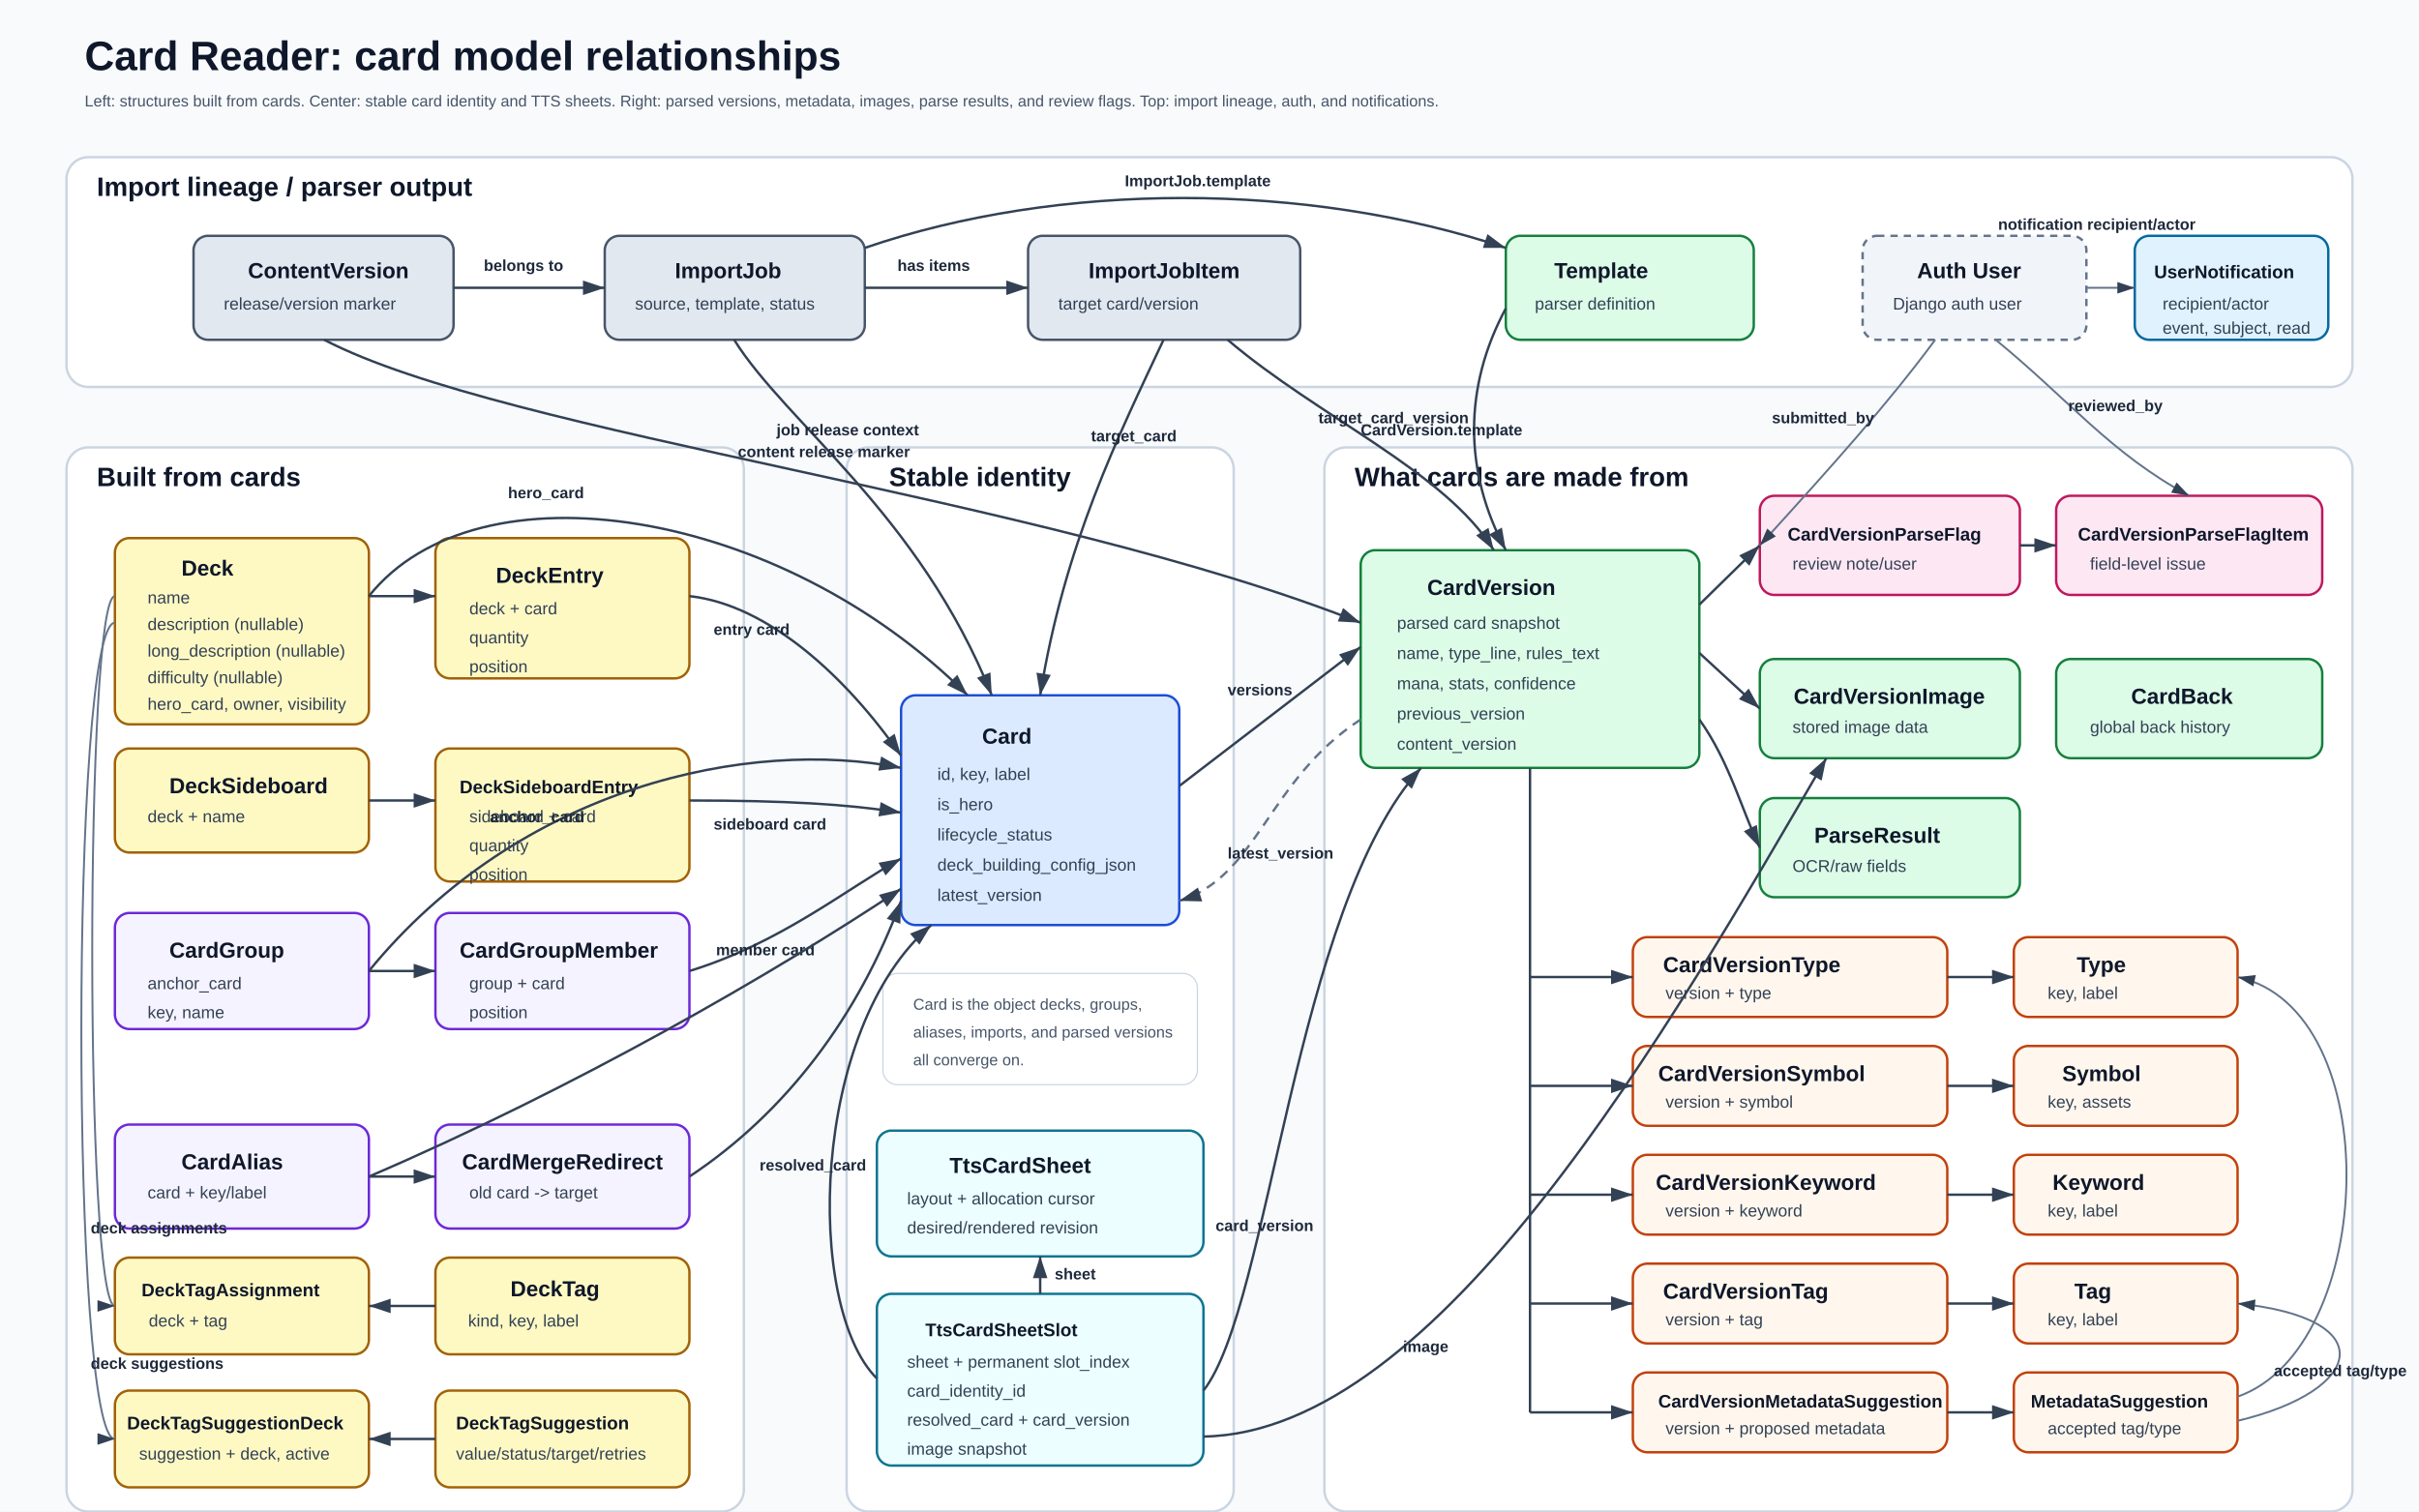
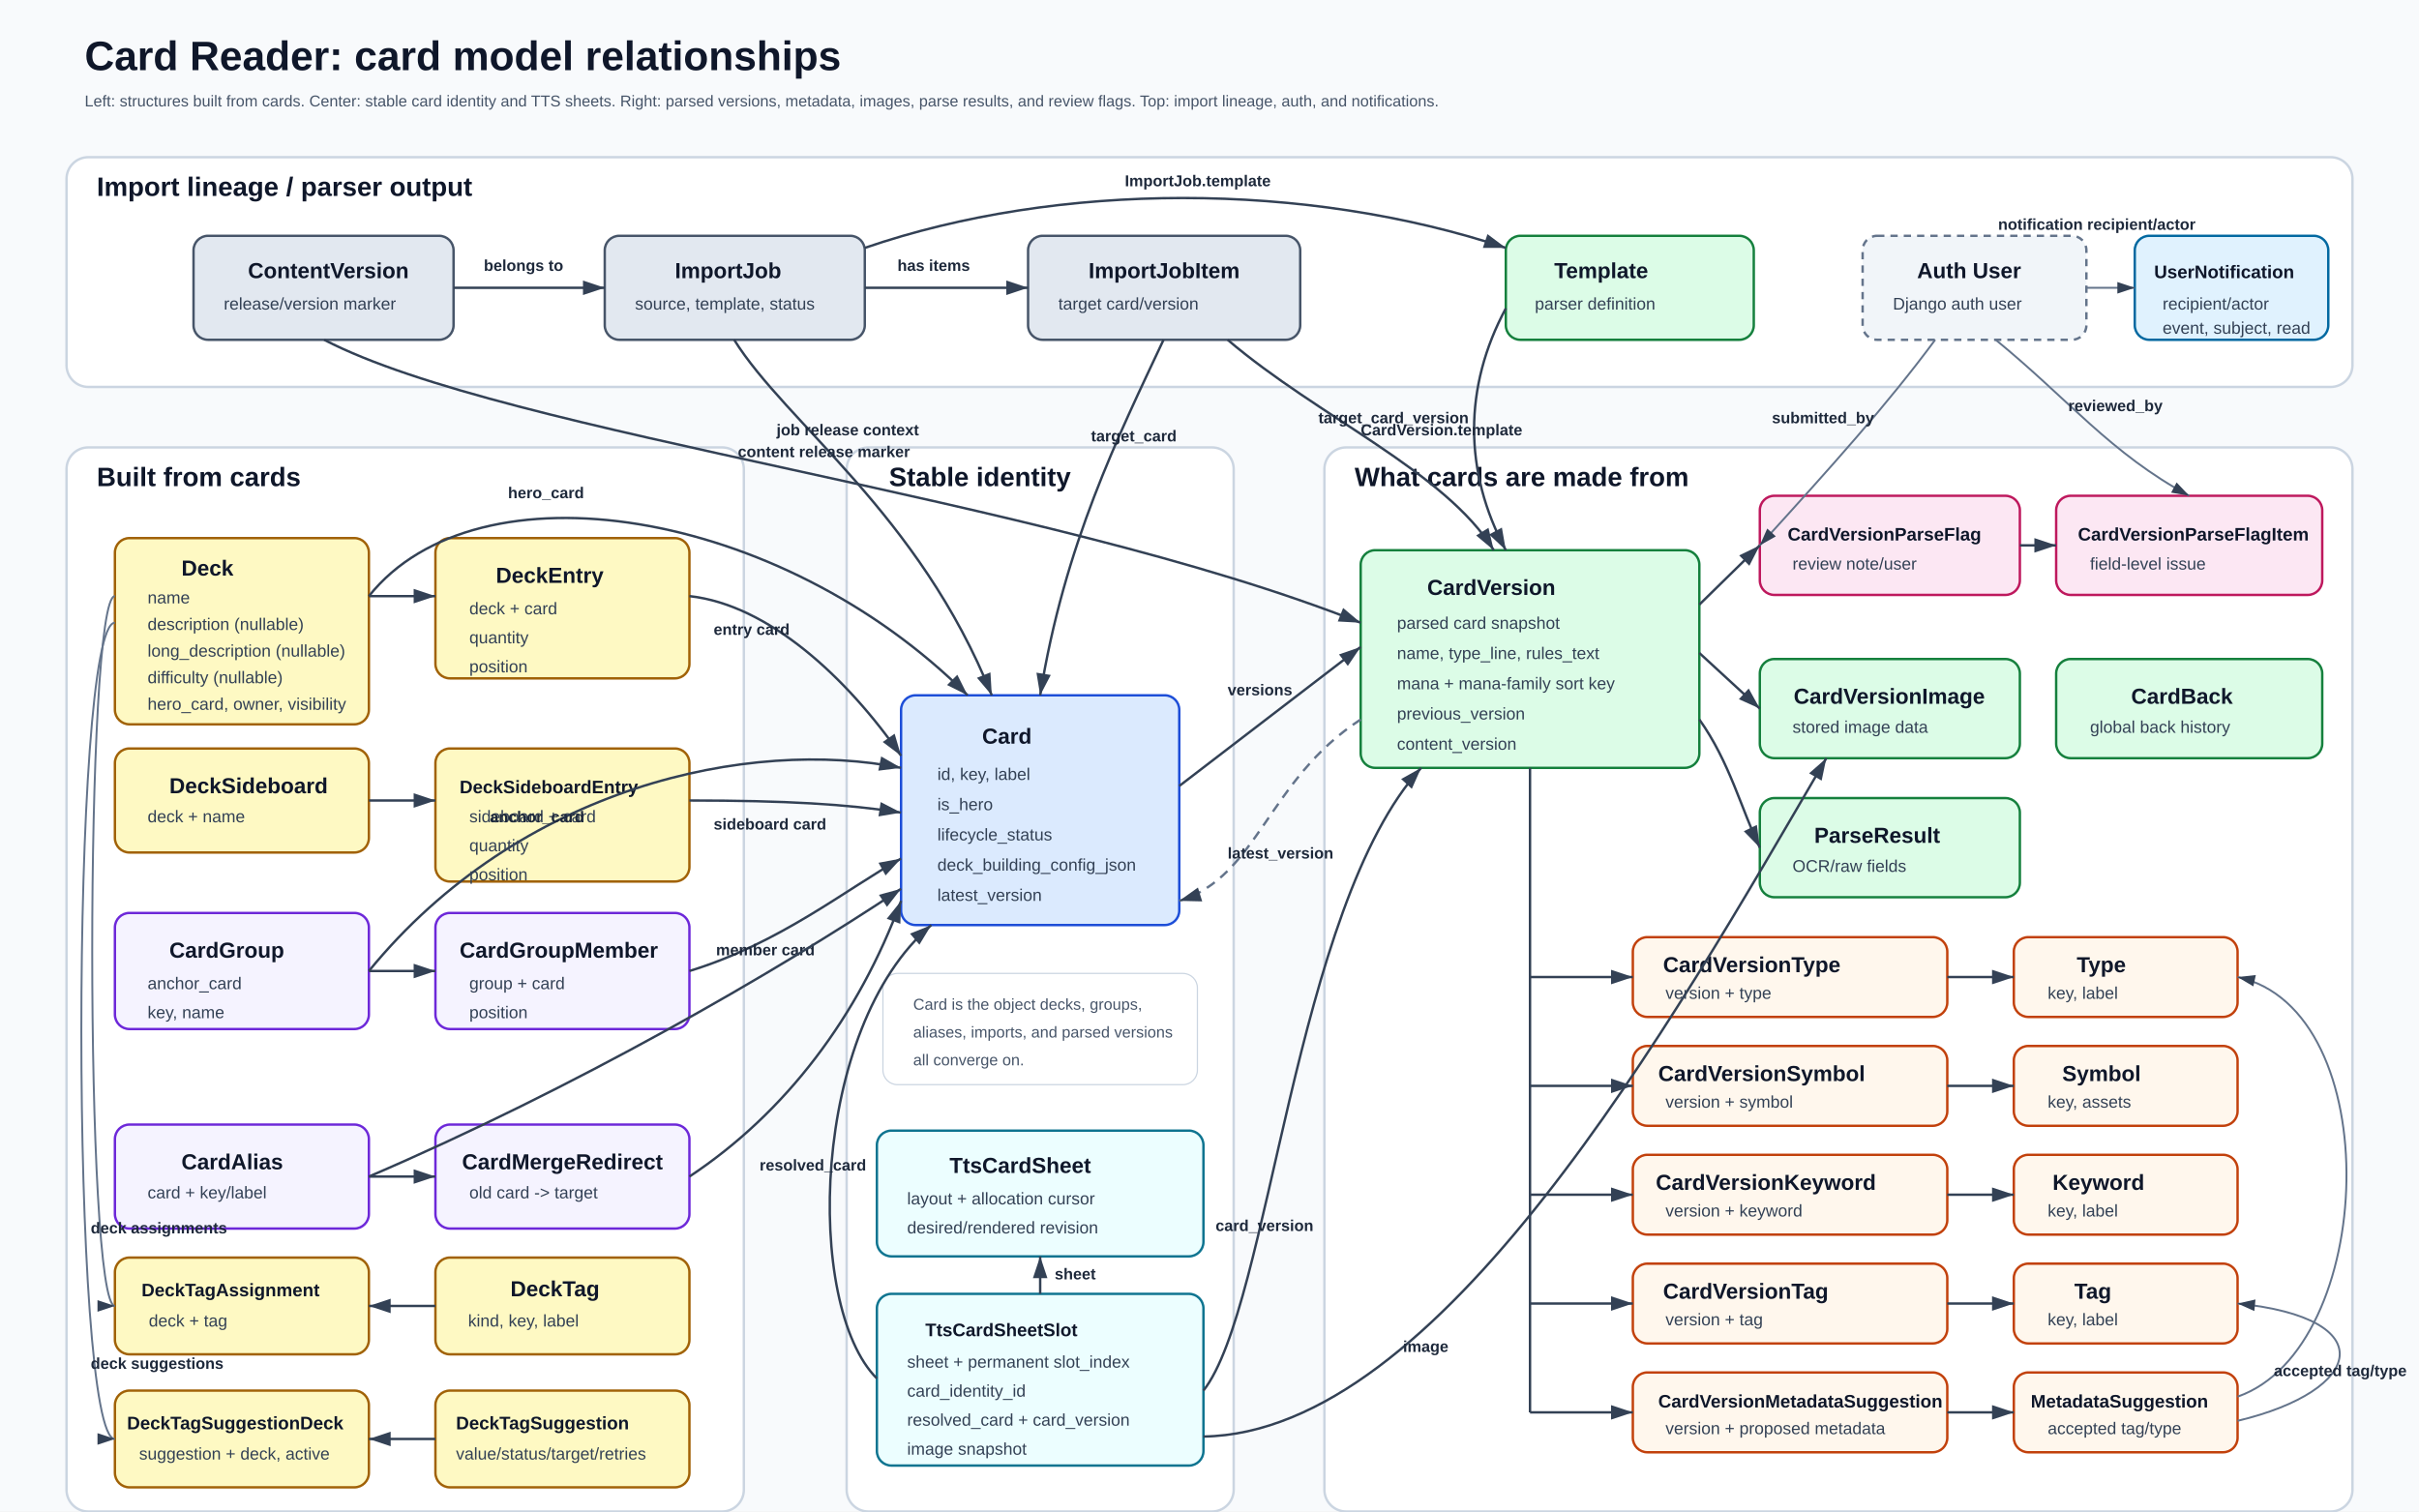
<svg xmlns="http://www.w3.org/2000/svg" width="2000" height="1250" viewBox="0 0 2000 1250" role="img" aria-labelledby="title desc">
  <defs>
    <marker id="arrow" markerWidth="10" markerHeight="10" refX="9" refY="3" orient="auto" markerUnits="strokeWidth">
      <path d="M0,0 L0,6 L9,3 z" fill="#334155" />
    </marker>
    <style>
      .bg { fill: #f8fafc; }
      .band { fill: #ffffff; stroke: #cbd5e1; stroke-width: 2; rx: 18; }
      .band-title { font: 700 22px Arial, sans-serif; fill: #0f172a; }
      .box { fill: #ffffff; stroke: #334155; stroke-width: 2; rx: 12; }
      .card { fill: #dbeafe; stroke: #1d4ed8; }
      .left { fill: #fef9c3; stroke: #a16207; }
      .group { fill: #f5f3ff; stroke: #6d28d9; }
      .version { fill: #dcfce7; stroke: #15803d; }
      .meta { fill: #fff7ed; stroke: #c2410c; }
      .review { fill: #fce7f3; stroke: #be185d; }
      .notify { fill: #e0f2fe; stroke: #0369a1; }
      .tts { fill: #ecfeff; stroke: #0e7490; }
      .import { fill: #e2e8f0; stroke: #475569; }
      .external { fill: #f1f5f9; stroke: #64748b; stroke-dasharray: 6 5; }
      .title { font: 700 18px Arial, sans-serif; fill: #0f172a; }
      .title-small { font: 700 15px Arial, sans-serif; fill: #0f172a; }
      .field { font: 14px Arial, sans-serif; fill: #334155; }
      .small { font: 13px Arial, sans-serif; fill: #475569; }
      .label { font: 13px Arial, sans-serif; fill: #1e293b; font-weight: 700; }
      .bus { stroke: #334155; stroke-width: 2; fill: none; }
      .line { stroke: #334155; stroke-width: 2; fill: none; marker-end: url(#arrow); }
      .soft { stroke: #64748b; stroke-width: 2; fill: none; stroke-dasharray: 8 6; marker-end: url(#arrow); }
      .thin { stroke: #64748b; stroke-width: 1.6; fill: none; marker-end: url(#arrow); }
    </style>
  </defs>
  <rect class="bg" width="2000" height="1250" />
  <text x="70" y="58" style="font: 800 34px Arial, sans-serif; fill: #0f172a;">Card Reader: card model relationships</text>
  <text x="70" y="88" class="small">Left: structures built from cards. Center: stable card identity and TTS sheets. Right: parsed versions, metadata, images, parse results, and review flags. Top: import lineage, auth, and notifications.</text>
  <rect class="band" x="55" y="130" width="1890" height="190" />
  <text class="band-title" x="80" y="162">Import lineage / parser output</text>
  <rect class="box import" x="160" y="195" width="215" height="86" />
  <text class="title" x="205" y="230">ContentVersion</text>
  <text class="field" x="185" y="256">release/version marker</text>
  <rect class="box import" x="500" y="195" width="215" height="86" />
  <text class="title" x="558" y="230">ImportJob</text>
  <text class="field" x="525" y="256">source, template, status</text>
  <rect class="box import" x="850" y="195" width="225" height="86" />
  <text class="title" x="900" y="230">ImportJobItem</text>
  <text class="field" x="875" y="256">target card/version</text>
  <rect class="box version" x="1245" y="195" width="205" height="86" />
  <text class="title" x="1285" y="230">Template</text>
  <text class="field" x="1269" y="256">parser definition</text>
  <rect class="box external" x="1540" y="195" width="185" height="86" />
  <text class="title" x="1585" y="230">Auth User</text>
  <text class="field" x="1565" y="256">Django auth user</text>
  <rect class="box notify" x="1765" y="195" width="160" height="86" />
  <text class="title-small" x="1781" y="230">UserNotification</text>
  <text class="field" x="1788" y="256">recipient/actor</text>
  <text class="field" x="1788" y="276">event, subject, read</text>
  <rect class="band" x="55" y="370" width="560" height="880" />
  <text class="band-title" x="80" y="402">Built from cards</text>
  <rect class="box left" x="95" y="445" width="210" height="154" />
  <text class="title" x="150" y="476">Deck</text>
  <text class="field" x="122" y="499">name</text>
  <text class="field" x="122" y="521">description (nullable)</text>
  <text class="field" x="122" y="543">long_description (nullable)</text>
  <text class="field" x="122" y="565">difficulty (nullable)</text>
  <text class="field" x="122" y="587">hero_card, owner, visibility</text>
  <rect class="box left" x="360" y="445" width="210" height="116" />
  <text class="title" x="410" y="482">DeckEntry</text>
  <text class="field" x="388" y="508">deck + card</text>
  <text class="field" x="388" y="532">quantity</text>
  <text class="field" x="388" y="556">position</text>
  <rect class="box left" x="95" y="619" width="210" height="86" />
  <text class="title" x="140" y="656">DeckSideboard</text>
  <text class="field" x="122" y="680">deck + name</text>
  <rect class="box left" x="360" y="619" width="210" height="110" />
  <text class="title-small" x="380" y="656">DeckSideboardEntry</text>
  <text class="field" x="388" y="680">sideboard + card</text>
  <text class="field" x="388" y="704">quantity</text>
  <text class="field" x="388" y="728">position</text>
  <rect class="box group" x="95" y="755" width="210" height="96" />
  <text class="title" x="140" y="792">CardGroup</text>
  <text class="field" x="122" y="818">anchor_card</text>
  <text class="field" x="122" y="842">key, name</text>
  <rect class="box group" x="360" y="755" width="210" height="96" />
  <text class="title" x="380" y="792">CardGroupMember</text>
  <text class="field" x="388" y="818">group + card</text>
  <text class="field" x="388" y="842">position</text>
  <rect class="box group" x="95" y="930" width="210" height="86" />
  <text class="title" x="150" y="967">CardAlias</text>
  <text class="field" x="122" y="991">card + key/label</text>
  <rect class="box group" x="360" y="930" width="210" height="86" />
  <text class="title" x="382" y="967">CardMergeRedirect</text>
  <text class="field" x="388" y="991">old card -&gt; target</text>
  <rect class="box left" x="95" y="1040" width="210" height="80" />
  <text class="title-small" x="117" y="1072">DeckTagAssignment</text>
  <text class="field" x="123" y="1097">deck + tag</text>
  <rect class="box left" x="360" y="1040" width="210" height="80" />
  <text class="title" x="422" y="1072">DeckTag</text>
  <text class="field" x="387" y="1097">kind, key, label</text>
  <rect class="box left" x="95" y="1150" width="210" height="80" />
  <text class="title-small" x="105" y="1182">DeckTagSuggestionDeck</text>
  <text class="field" x="115" y="1207">suggestion + deck, active</text>
  <rect class="box left" x="360" y="1150" width="210" height="80" />
  <text class="title-small" x="377" y="1182">DeckTagSuggestion</text>
  <text class="field" x="377" y="1207">value/status/target/retries</text>
  <rect class="band" x="700" y="370" width="320" height="880" />
  <text class="band-title" x="735" y="402">Stable identity</text>
  <rect class="box card" x="745" y="575" width="230" height="190" />
  <text class="title" x="812" y="615">Card</text>
  <text class="field" x="775" y="645">id, key, label</text>
  <text class="field" x="775" y="670">is_hero</text>
  <text class="field" x="775" y="695">lifecycle_status</text>
  <text class="field" x="775" y="720">deck_building_config_json</text>
  <text class="field" x="775" y="745">latest_version</text>
  <rect x="730" y="805" width="260" height="92" fill="#ffffff" stroke="#cbd5e1" rx="12" />
  <text x="755" y="835" class="small">Card is the object decks, groups,</text>
  <text x="755" y="858" class="small">aliases, imports, and parsed versions</text>
  <text x="755" y="881" class="small">all converge on.</text>
  <rect class="box tts" x="725" y="935" width="270" height="104" />
  <text class="title" x="785" y="970">TtsCardSheet</text>
  <text class="field" x="750" y="996">layout + allocation cursor</text>
  <text class="field" x="750" y="1020">desired/rendered revision</text>
  <rect class="box tts" x="725" y="1070" width="270" height="142" />
  <text class="title-small" x="765" y="1105">TtsCardSheetSlot</text>
  <text class="field" x="750" y="1131">sheet + permanent slot_index</text>
  <text class="field" x="750" y="1155">card_identity_id</text>
  <text class="field" x="750" y="1179">resolved_card + card_version</text>
  <text class="field" x="750" y="1203">image snapshot</text>
  <rect class="band" x="1095" y="370" width="850" height="880" />
  <text class="band-title" x="1120" y="402">What cards are made from</text>
  <rect class="box version" x="1125" y="455" width="280" height="180" />
  <text class="title" x="1180" y="492">CardVersion</text>
  <text class="field" x="1155" y="520">parsed card snapshot</text>
  <text class="field" x="1155" y="545">name, type_line, rules_text</text>
-   <text class="field" x="1155" y="570">mana, stats, confidence</text>
+   <text class="field" x="1155" y="570">mana + mana-family sort key</text>
  <text class="field" x="1155" y="595">previous_version</text>
  <text class="field" x="1155" y="620">content_version</text>
  <rect class="box review" x="1455" y="410" width="215" height="82" />
  <text class="title-small" x="1478" y="447">CardVersionParseFlag</text>
  <text class="field" x="1482" y="471">review note/user</text>
  <rect class="box review" x="1700" y="410" width="220" height="82" />
  <text class="title-small" x="1718" y="447">CardVersionParseFlagItem</text>
  <text class="field" x="1728" y="471">field-level issue</text>
  <rect class="box version" x="1455" y="545" width="215" height="82" />
  <text class="title" x="1483" y="582">CardVersionImage</text>
  <text class="field" x="1482" y="606">stored image data</text>
  <rect class="box version" x="1700" y="545" width="220" height="82" />
  <text class="title" x="1762" y="582">CardBack</text>
  <text class="field" x="1728" y="606">global back history</text>
  <rect class="box version" x="1455" y="660" width="215" height="82" />
  <text class="title" x="1500" y="697">ParseResult</text>
  <text class="field" x="1482" y="721">OCR/raw fields</text>
  <rect class="box meta" x="1350" y="775" width="260" height="66" />
  <text class="title" x="1375" y="804">CardVersionType</text>
  <text class="field" x="1377" y="826">version + type</text>
  <rect class="box meta" x="1350" y="865" width="260" height="66" />
  <text class="title" x="1371" y="894">CardVersionSymbol</text>
  <text class="field" x="1377" y="916">version + symbol</text>
  <rect class="box meta" x="1350" y="955" width="260" height="66" />
  <text class="title" x="1369" y="984">CardVersionKeyword</text>
  <text class="field" x="1377" y="1006">version + keyword</text>
  <rect class="box meta" x="1350" y="1045" width="260" height="66" />
  <text class="title" x="1375" y="1074">CardVersionTag</text>
  <text class="field" x="1377" y="1096">version + tag</text>
  <rect class="box meta" x="1350" y="1135" width="260" height="66" />
  <text class="title-small" x="1371" y="1164">CardVersionMetadataSuggestion</text>
  <text class="field" x="1377" y="1186">version + proposed metadata</text>
  <rect class="box meta" x="1665" y="775" width="185" height="66" />
  <text class="title" x="1717" y="804">Type</text>
  <text class="field" x="1693" y="826">key, label</text>
  <rect class="box meta" x="1665" y="865" width="185" height="66" />
  <text class="title" x="1705" y="894">Symbol</text>
  <text class="field" x="1693" y="916">key, assets</text>
  <rect class="box meta" x="1665" y="955" width="185" height="66" />
  <text class="title" x="1697" y="984">Keyword</text>
  <text class="field" x="1693" y="1006">key, label</text>
  <rect class="box meta" x="1665" y="1045" width="185" height="66" />
  <text class="title" x="1715" y="1074">Tag</text>
  <text class="field" x="1693" y="1096">key, label</text>
  <rect class="box meta" x="1665" y="1135" width="185" height="66" />
  <text class="title-small" x="1679" y="1164">MetadataSuggestion</text>
  <text class="field" x="1693" y="1186">accepted tag/type</text>
  <path class="line" d="M375 238 L500 238" />
  <text class="label" x="400" y="224">belongs to</text>
  <path class="line" d="M715 238 L850 238" />
  <text class="label" x="742" y="224">has items</text>
  <path class="line" d="M715 205 C875 150, 1080 150, 1245 205" />
  <text class="label" x="930" y="154">ImportJob.template</text>
  <path class="line" d="M607 281 C650 350, 760 425, 820 575" />
  <text class="label" x="642" y="360">job release context</text>
  <path class="line" d="M962 281 C925 360, 880 450, 860 575" />
  <text class="label" x="902" y="365">target_card</text>
  <path class="line" d="M1015 281 C1090 345, 1195 390, 1235 455" />
  <text class="label" x="1090" y="350">target_card_version</text>
  <path class="line" d="M268 281 C420 360, 860 410, 1125 515" />
  <text class="label" x="610" y="378">content release marker</text>
  <path class="line" d="M1245 255 C1210 320, 1210 390, 1245 455" />
  <text class="label" x="1125" y="360">CardVersion.template</text>
  <path class="thin" d="M1725 238 L1765 238" />
  <text class="label" x="1652" y="190">notification recipient/actor</text>
  <path class="line" d="M305 493 L360 493" />
  <path class="line" d="M305 662 L360 662" />
  <path class="line" d="M305 803 L360 803" />
  <path class="line" d="M305 973 L360 973" />
  <path class="line" d="M360 1080 L305 1080" />
  <path class="line" d="M360 1190 L305 1190" />
  <path class="thin" d="M95 493 C70 493, 70 1080, 95 1080" />
  <text class="label" x="75" y="1020">deck assignments</text>
  <path class="thin" d="M95 515 C58 515, 58 1190, 95 1190" />
  <text class="label" x="75" y="1132">deck suggestions</text>
  <path class="line" d="M570 493 C635 500, 700 560, 745 625" />
  <text class="label" x="590" y="525">entry card</text>
  <path class="line" d="M570 662 C650 662, 700 665, 745 672" />
  <text class="label" x="590" y="686">sideboard card</text>
  <path class="line" d="M570 803 C645 780, 700 735, 745 710" />
  <text class="label" x="592" y="790">member card</text>
  <path class="line" d="M305 493 C395 380, 645 420, 800 575" />
  <text class="label" x="420" y="412">hero_card</text>
  <path class="line" d="M305 803 C430 650, 620 610, 745 635" />
  <text class="label" x="405" y="680">anchor_card</text>
  <path class="line" d="M305 973 C475 900, 640 805, 745 735" />
  <path class="line" d="M570 973 C650 920, 710 840, 745 745" />
  <path class="line" d="M975 650 L1125 535" />
  <text class="label" x="1015" y="575">versions</text>
  <path class="soft" d="M1125 595 C1048 645, 1040 725, 975 745" />
  <text class="label" x="1015" y="710">latest_version</text>
  <path class="line" d="M860 1070 L860 1039" />
  <text class="label" x="872" y="1058">sheet</text>
  <path class="line" d="M725 1140 C665 1080, 670 850, 770 765" />
  <text class="label" x="628" y="968">resolved_card</text>
  <path class="line" d="M995 1150 C1050 1080, 1070 750, 1175 635" />
  <text class="label" x="1005" y="1018">card_version</text>
  <path class="line" d="M995 1188 C1190 1185, 1380 850, 1510 627" />
  <text class="label" x="1160" y="1118">image</text>
  <path class="line" d="M1405 500 L1455 451" />
  <path class="line" d="M1405 540 L1455 586" />
  <path class="line" d="M1405 595 C1430 630, 1440 670, 1455 701" />
  <path class="line" d="M1670 451 L1700 451" />
  <path class="bus" d="M1265 635 L1265 1168" />
  <path class="line" d="M1265 808 L1350 808" />
  <path class="line" d="M1265 898 L1350 898" />
  <path class="line" d="M1265 988 L1350 988" />
  <path class="line" d="M1265 1078 L1350 1078" />
  <path class="line" d="M1265 1168 L1350 1168" />
  <path class="line" d="M1610 808 L1665 808" />
  <path class="line" d="M1610 898 L1665 898" />
  <path class="line" d="M1610 988 L1665 988" />
  <path class="line" d="M1610 1078 L1665 1078" />
  <path class="line" d="M1610 1168 L1665 1168" />
  <path class="thin" d="M1850 1155 C1965 1115, 1975 835, 1850 808" />
  <path class="thin" d="M1850 1175 C1955 1150, 1970 1090, 1850 1078" />
  <text class="label" x="1880" y="1138">accepted tag/type</text>
  <path class="thin" d="M1600 281 C1560 335, 1515 385, 1455 451" />
  <text class="label" x="1465" y="350">submitted_by</text>
  <path class="thin" d="M1650 281 C1710 330, 1745 375, 1810 410" />
  <text class="label" x="1710" y="340">reviewed_by</text>
</svg>
